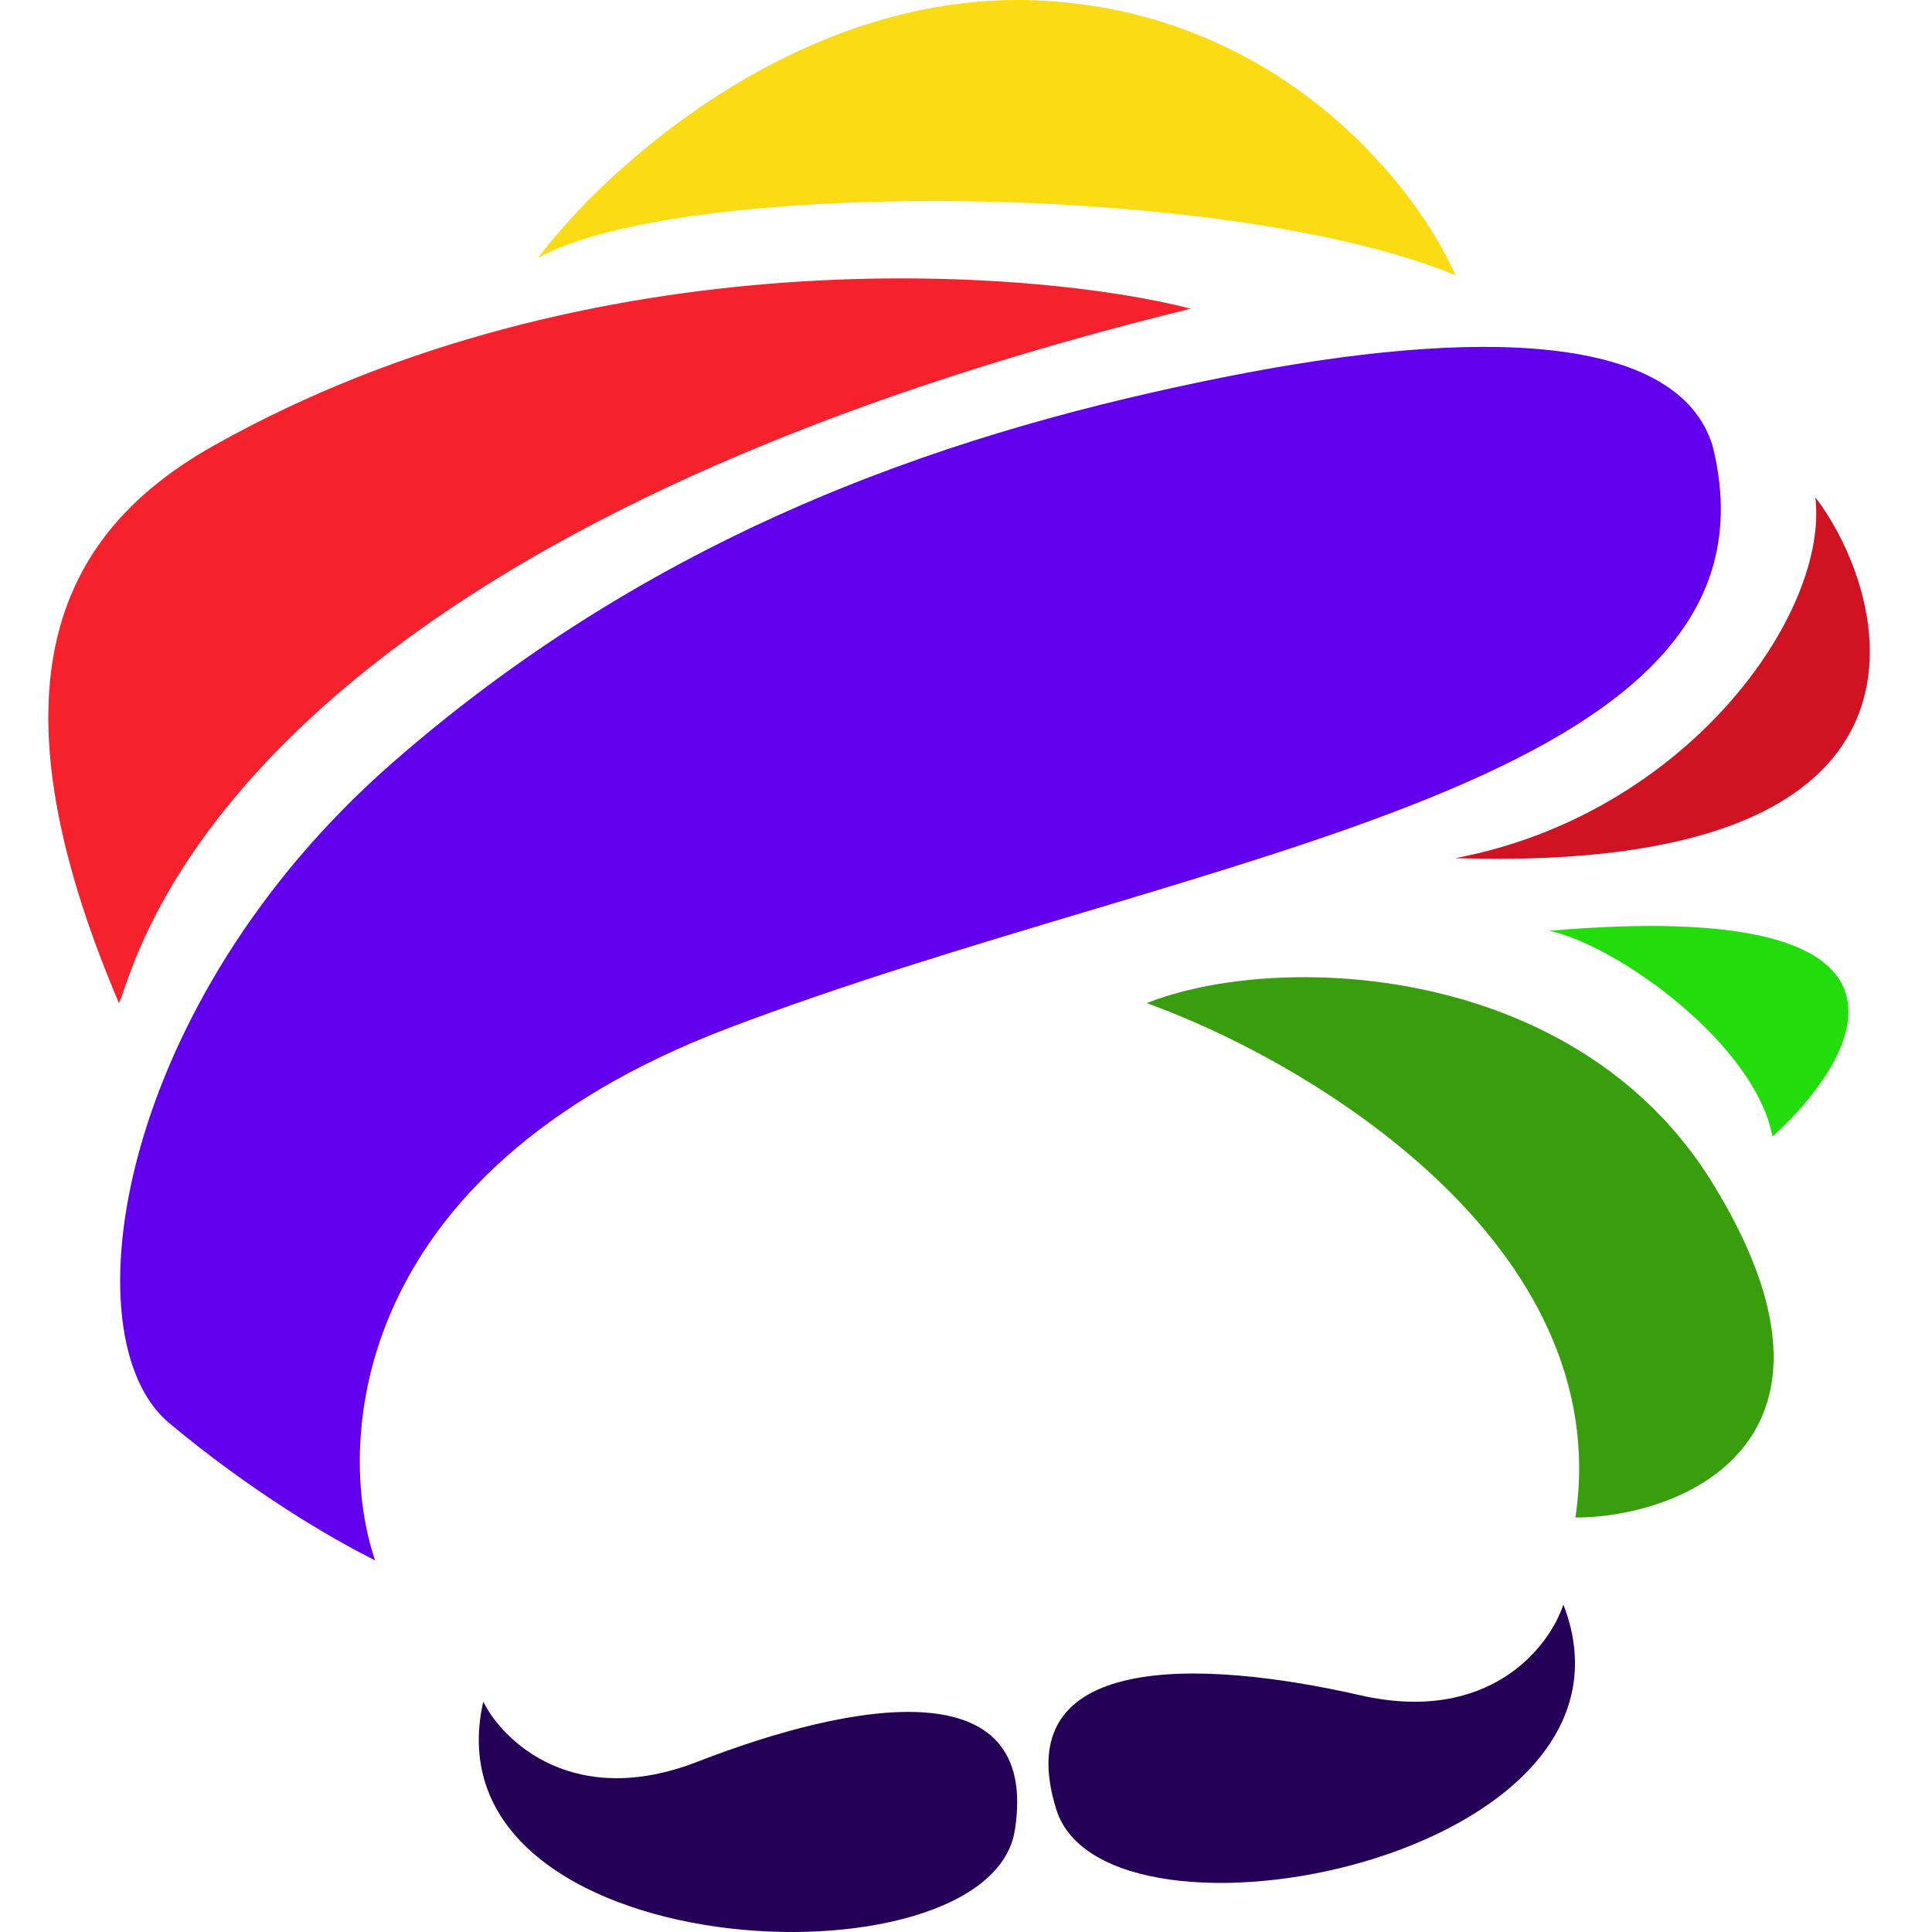
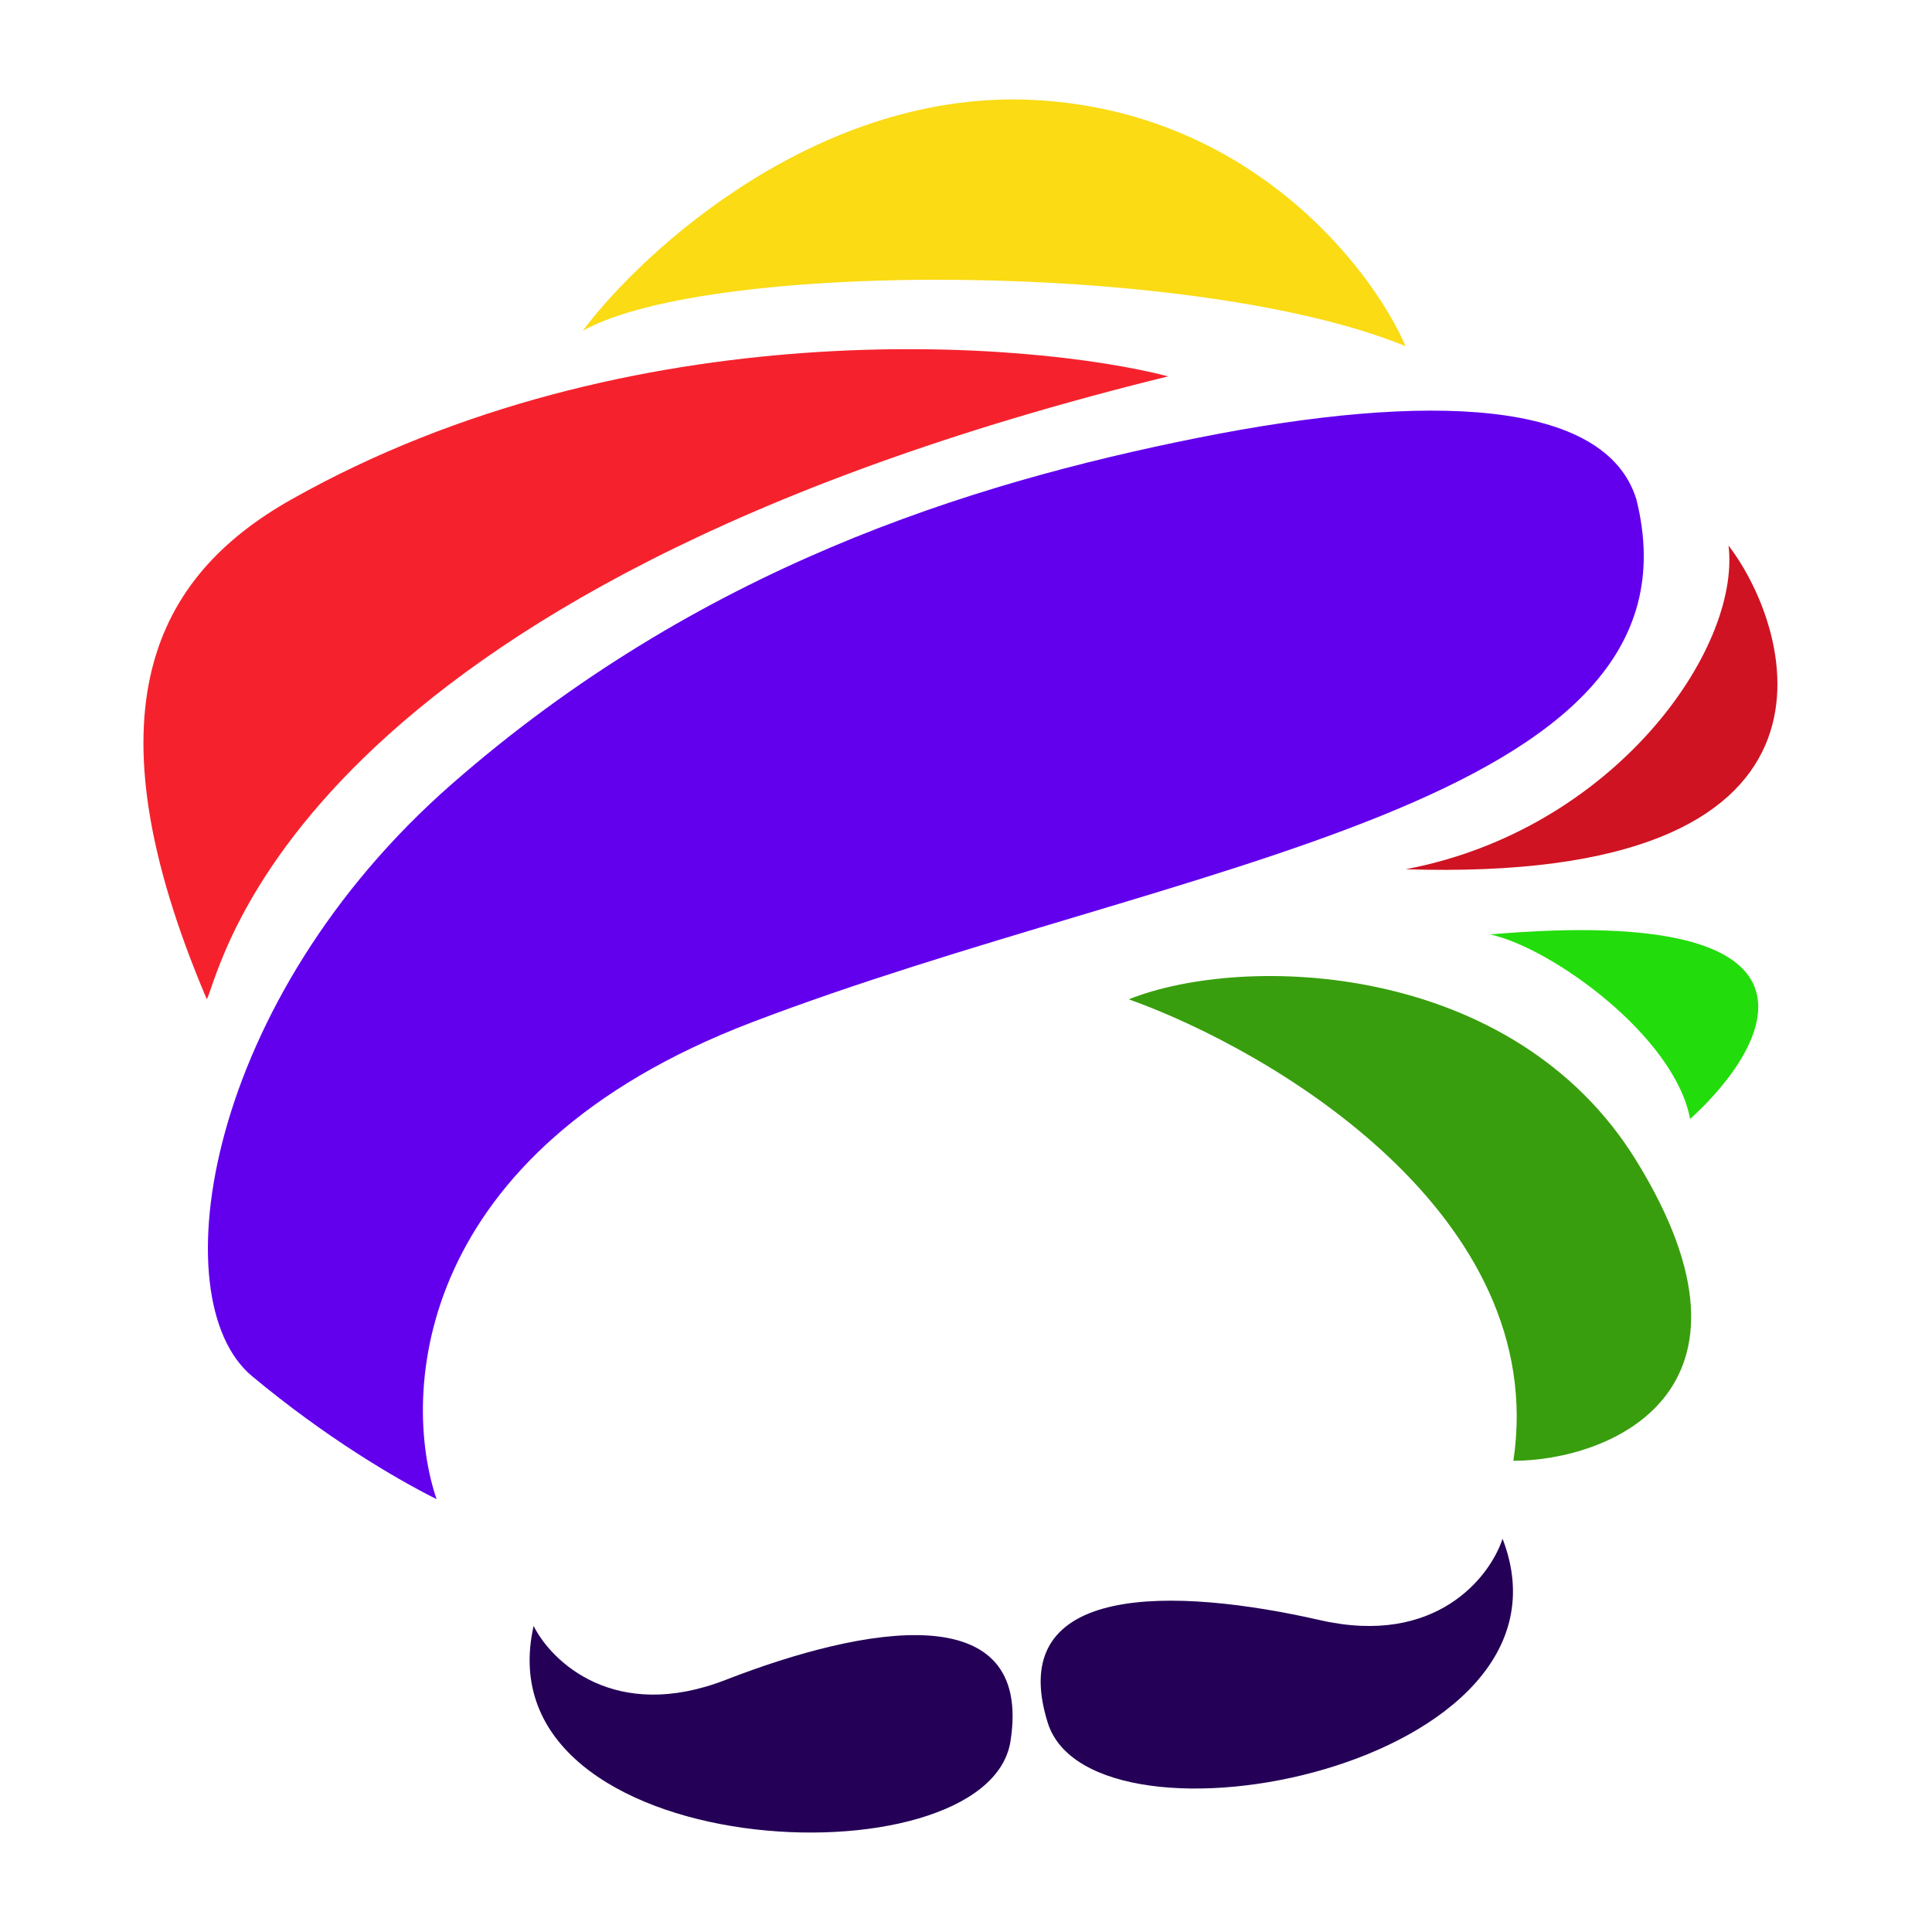
- <svg xmlns="http://www.w3.org/2000/svg" width="40" height="40" viewBox="0 0 40 40" fill="none">
-   <path d="M15.043 21.3C7.233 24.282 6.937 29.879 7.765 32.305C6.819 31.832 5.209 30.885 3.505 29.465C1.375 27.69 2.44 20.767 8.12 15.797C13.801 10.827 20.013 8.874 25.339 7.809C30.664 6.744 34.747 6.922 35.457 9.229C37.232 16.329 24.806 17.572 15.043 21.3Z" fill="#6200EE" />
-   <path d="M24.652 6.391C4.416 11.361 2.818 20.059 2.463 20.769C-0.377 14.095 1.266 11.006 4.416 9.231C12.226 4.829 21.456 5.562 24.652 6.391Z" fill="#F5222D" />
-   <path d="M32.617 31.419C33.469 25.739 27.055 21.953 23.742 20.769C26.405 19.704 32.617 19.881 35.458 24.497C38.754 29.854 34.807 31.419 32.617 31.419Z" fill="#389E0D" />
-   <path d="M30.129 17.767C34.922 16.864 37.869 12.71 37.585 10.296C39.123 12.308 40.78 18.107 30.129 17.767Z" fill="#CF1322" />
-   <path d="M32.082 19.271C33.501 19.58 36.342 21.623 36.697 23.532C38.591 21.816 40.319 18.561 32.082 19.271Z" fill="#23DC0B" />
-   <path d="M30.131 5.696C25.339 3.728 14.055 3.701 11.138 5.341C12.558 3.447 16.641 -0.269 21.611 0.015C26.581 0.299 29.362 3.921 30.131 5.696Z" fill="#FADB14" />
-   <path d="M14.443 36.474C11.887 37.468 10.42 36.06 10.005 35.232C8.763 40.735 20.478 41.267 21.011 37.894C21.543 34.522 17.638 35.232 14.443 36.474Z" fill="#240057" />
-   <path d="M28.16 35.098C30.834 35.708 32.079 34.1 32.368 33.22C34.402 38.481 22.891 40.723 21.87 37.464C20.85 34.206 24.817 34.337 28.16 35.098Z" fill="#240057" />
+ <svg xmlns="http://www.w3.org/2000/svg" width="50" height="50" viewBox="0 0 50 50" fill="none">
+   <path d="M19.459 26.457C10.701 29.801 10.37 36.078 11.299 38.798C10.237 38.267 8.432 37.206 6.521 35.613C4.133 33.623 5.327 25.86 11.697 20.287C18.066 14.714 25.032 12.524 31.004 11.33C36.975 10.136 41.553 10.335 42.349 12.922C44.34 20.884 30.407 22.277 19.459 26.457Z" fill="#6200EE" />
+   <path d="M30.233 9.74C7.542 15.313 5.751 25.066 5.353 25.862C2.168 18.378 4.011 14.915 7.542 12.925C16.3 7.988 26.651 8.811 30.233 9.74Z" fill="#F5222D" />
+   <path d="M39.166 37.805C40.121 31.436 32.929 27.189 29.213 25.862C32.199 24.668 39.166 24.867 42.35 30.042C46.047 36.049 41.62 37.805 39.166 37.805Z" fill="#389E0D" />
+   <path d="M36.376 22.496C41.75 21.484 45.054 16.826 44.735 14.119C46.46 16.375 48.318 22.877 36.376 22.496Z" fill="#CF1322" />
+   <path d="M38.565 24.183C40.157 24.529 43.342 26.82 43.74 28.96C45.864 27.036 47.801 23.387 38.565 24.183Z" fill="#23DC0B" />
+   <path d="M36.378 8.96C31.004 6.754 18.351 6.723 15.08 8.562C16.673 6.439 21.251 2.272 26.824 2.591C32.397 2.909 35.516 6.97 36.378 8.96Z" fill="#FADB14" />
+   <path d="M18.786 43.473C15.92 44.588 14.275 43.009 13.81 42.08C12.417 48.25 25.554 48.847 26.151 45.065C26.748 41.283 22.369 42.08 18.786 43.473Z" fill="#240057" />
+   <path d="M34.167 41.93C37.166 42.613 38.562 40.81 38.886 39.823C41.167 45.723 28.259 48.237 27.115 44.583C25.971 40.929 30.419 41.076 34.167 41.93Z" fill="#240057" />
</svg>
